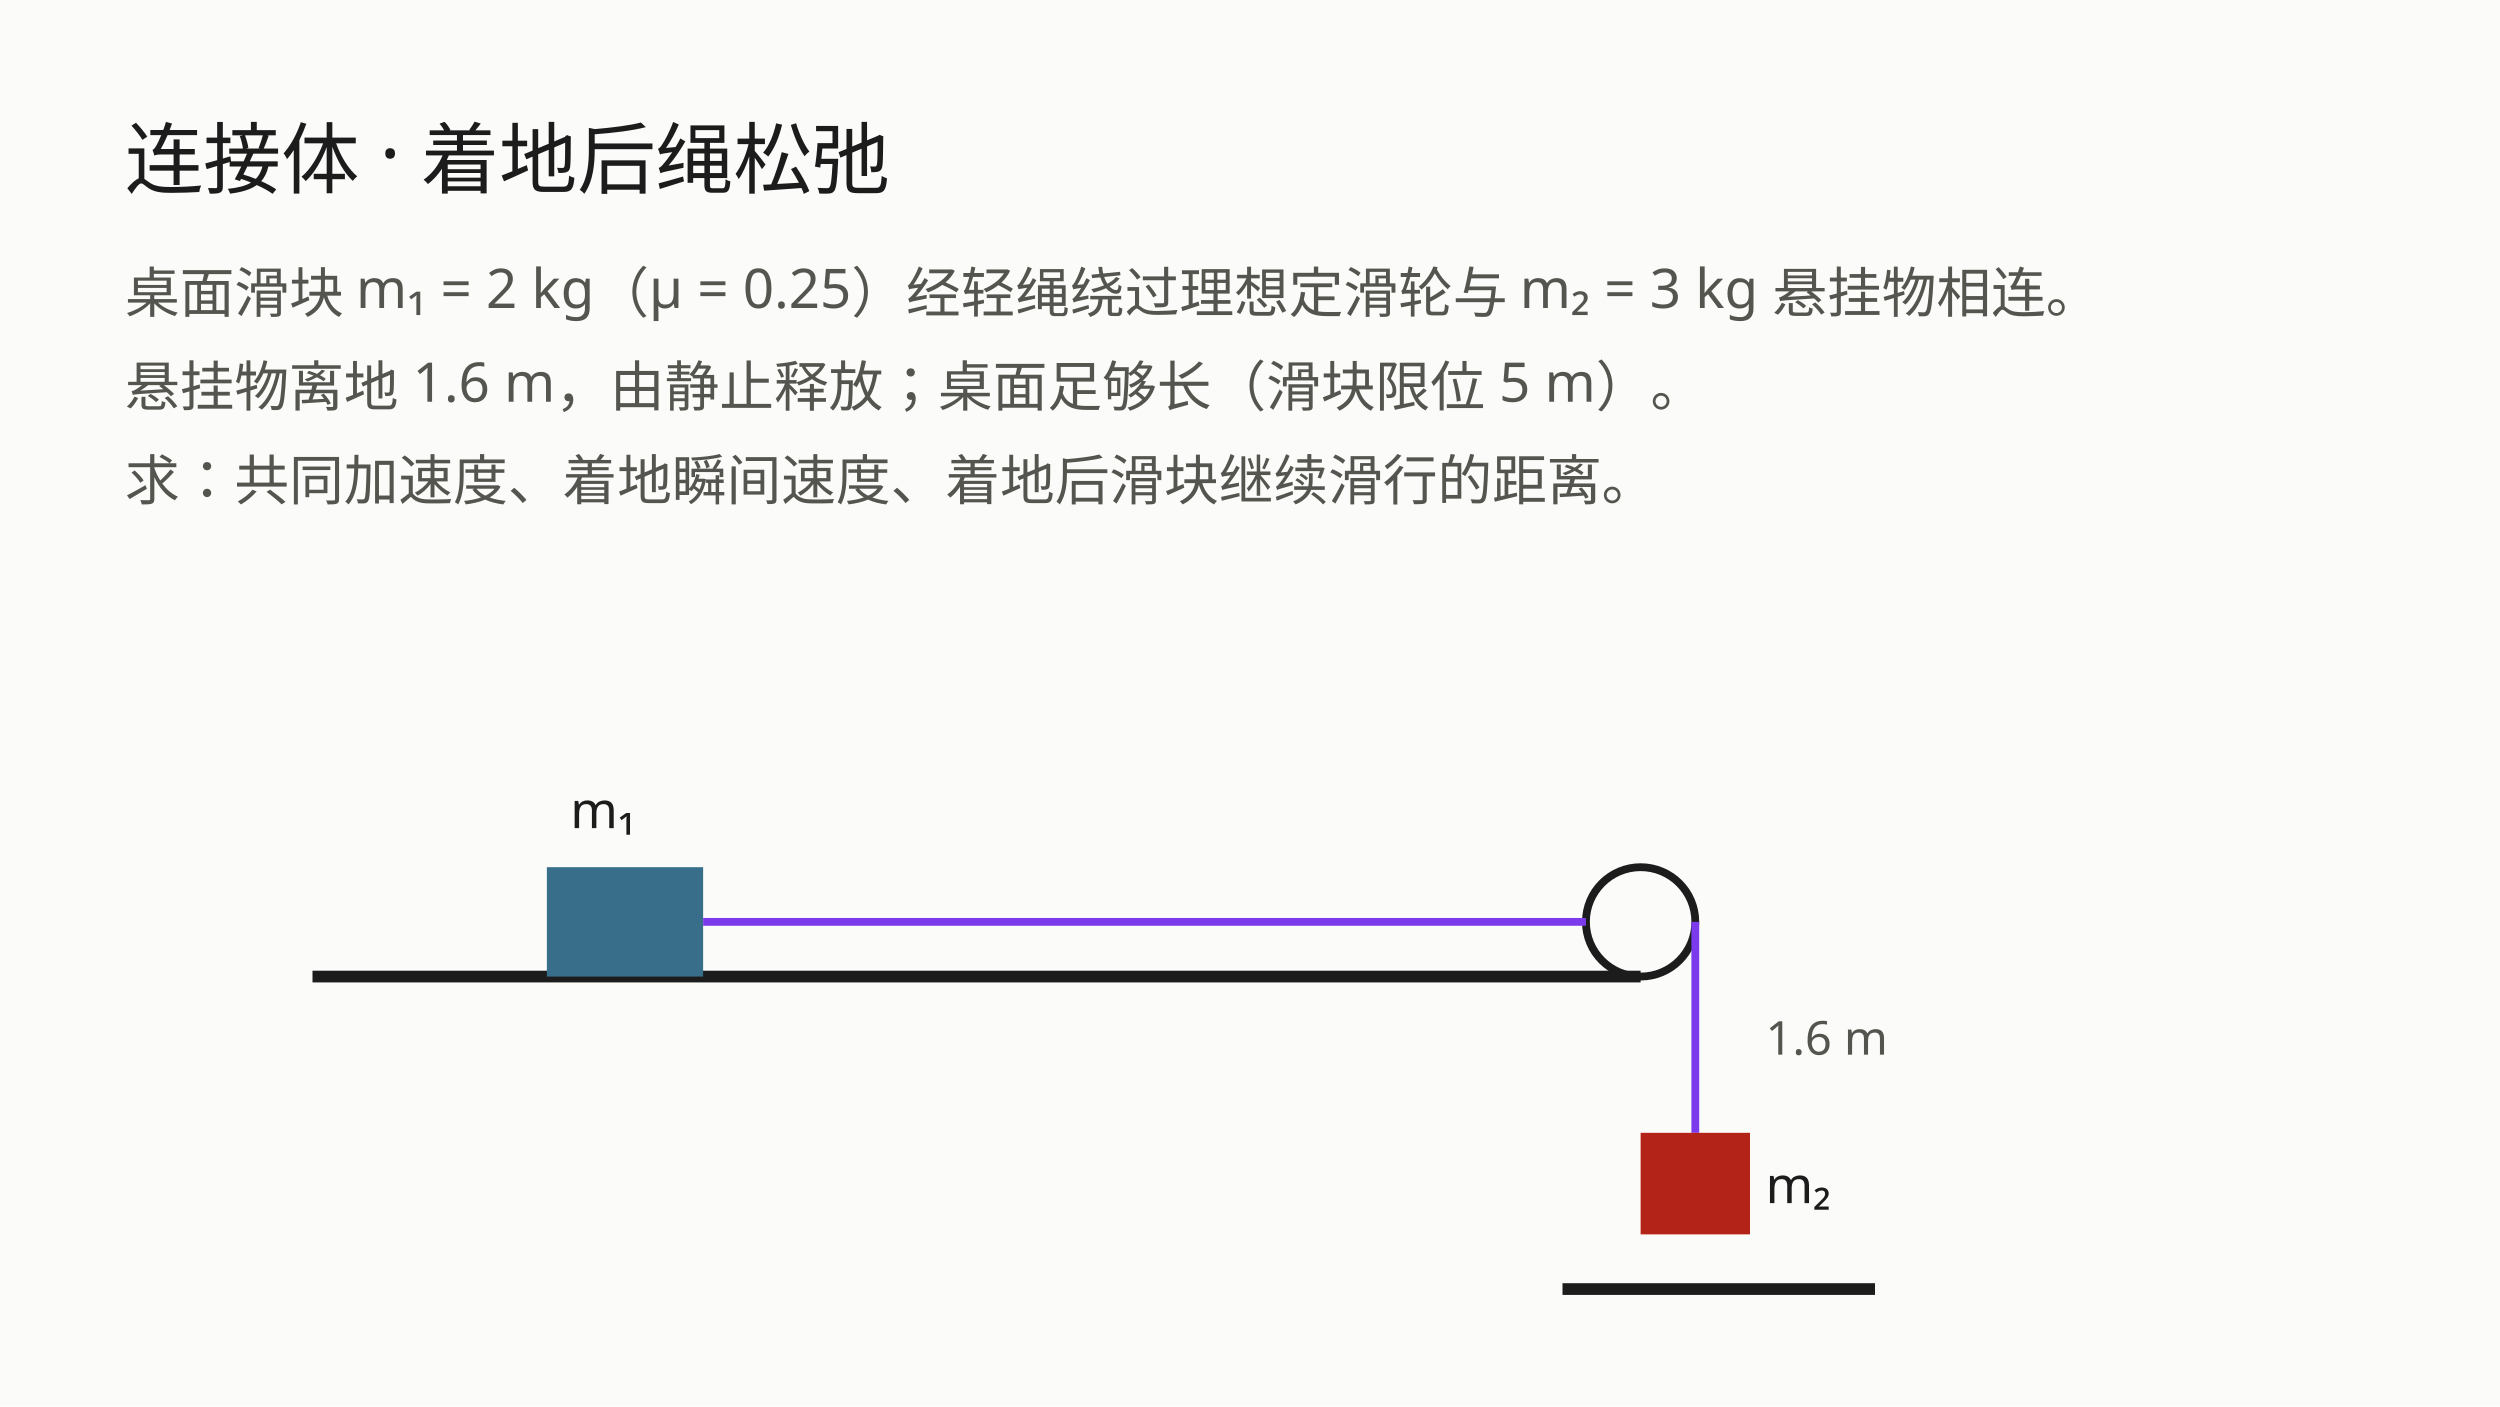
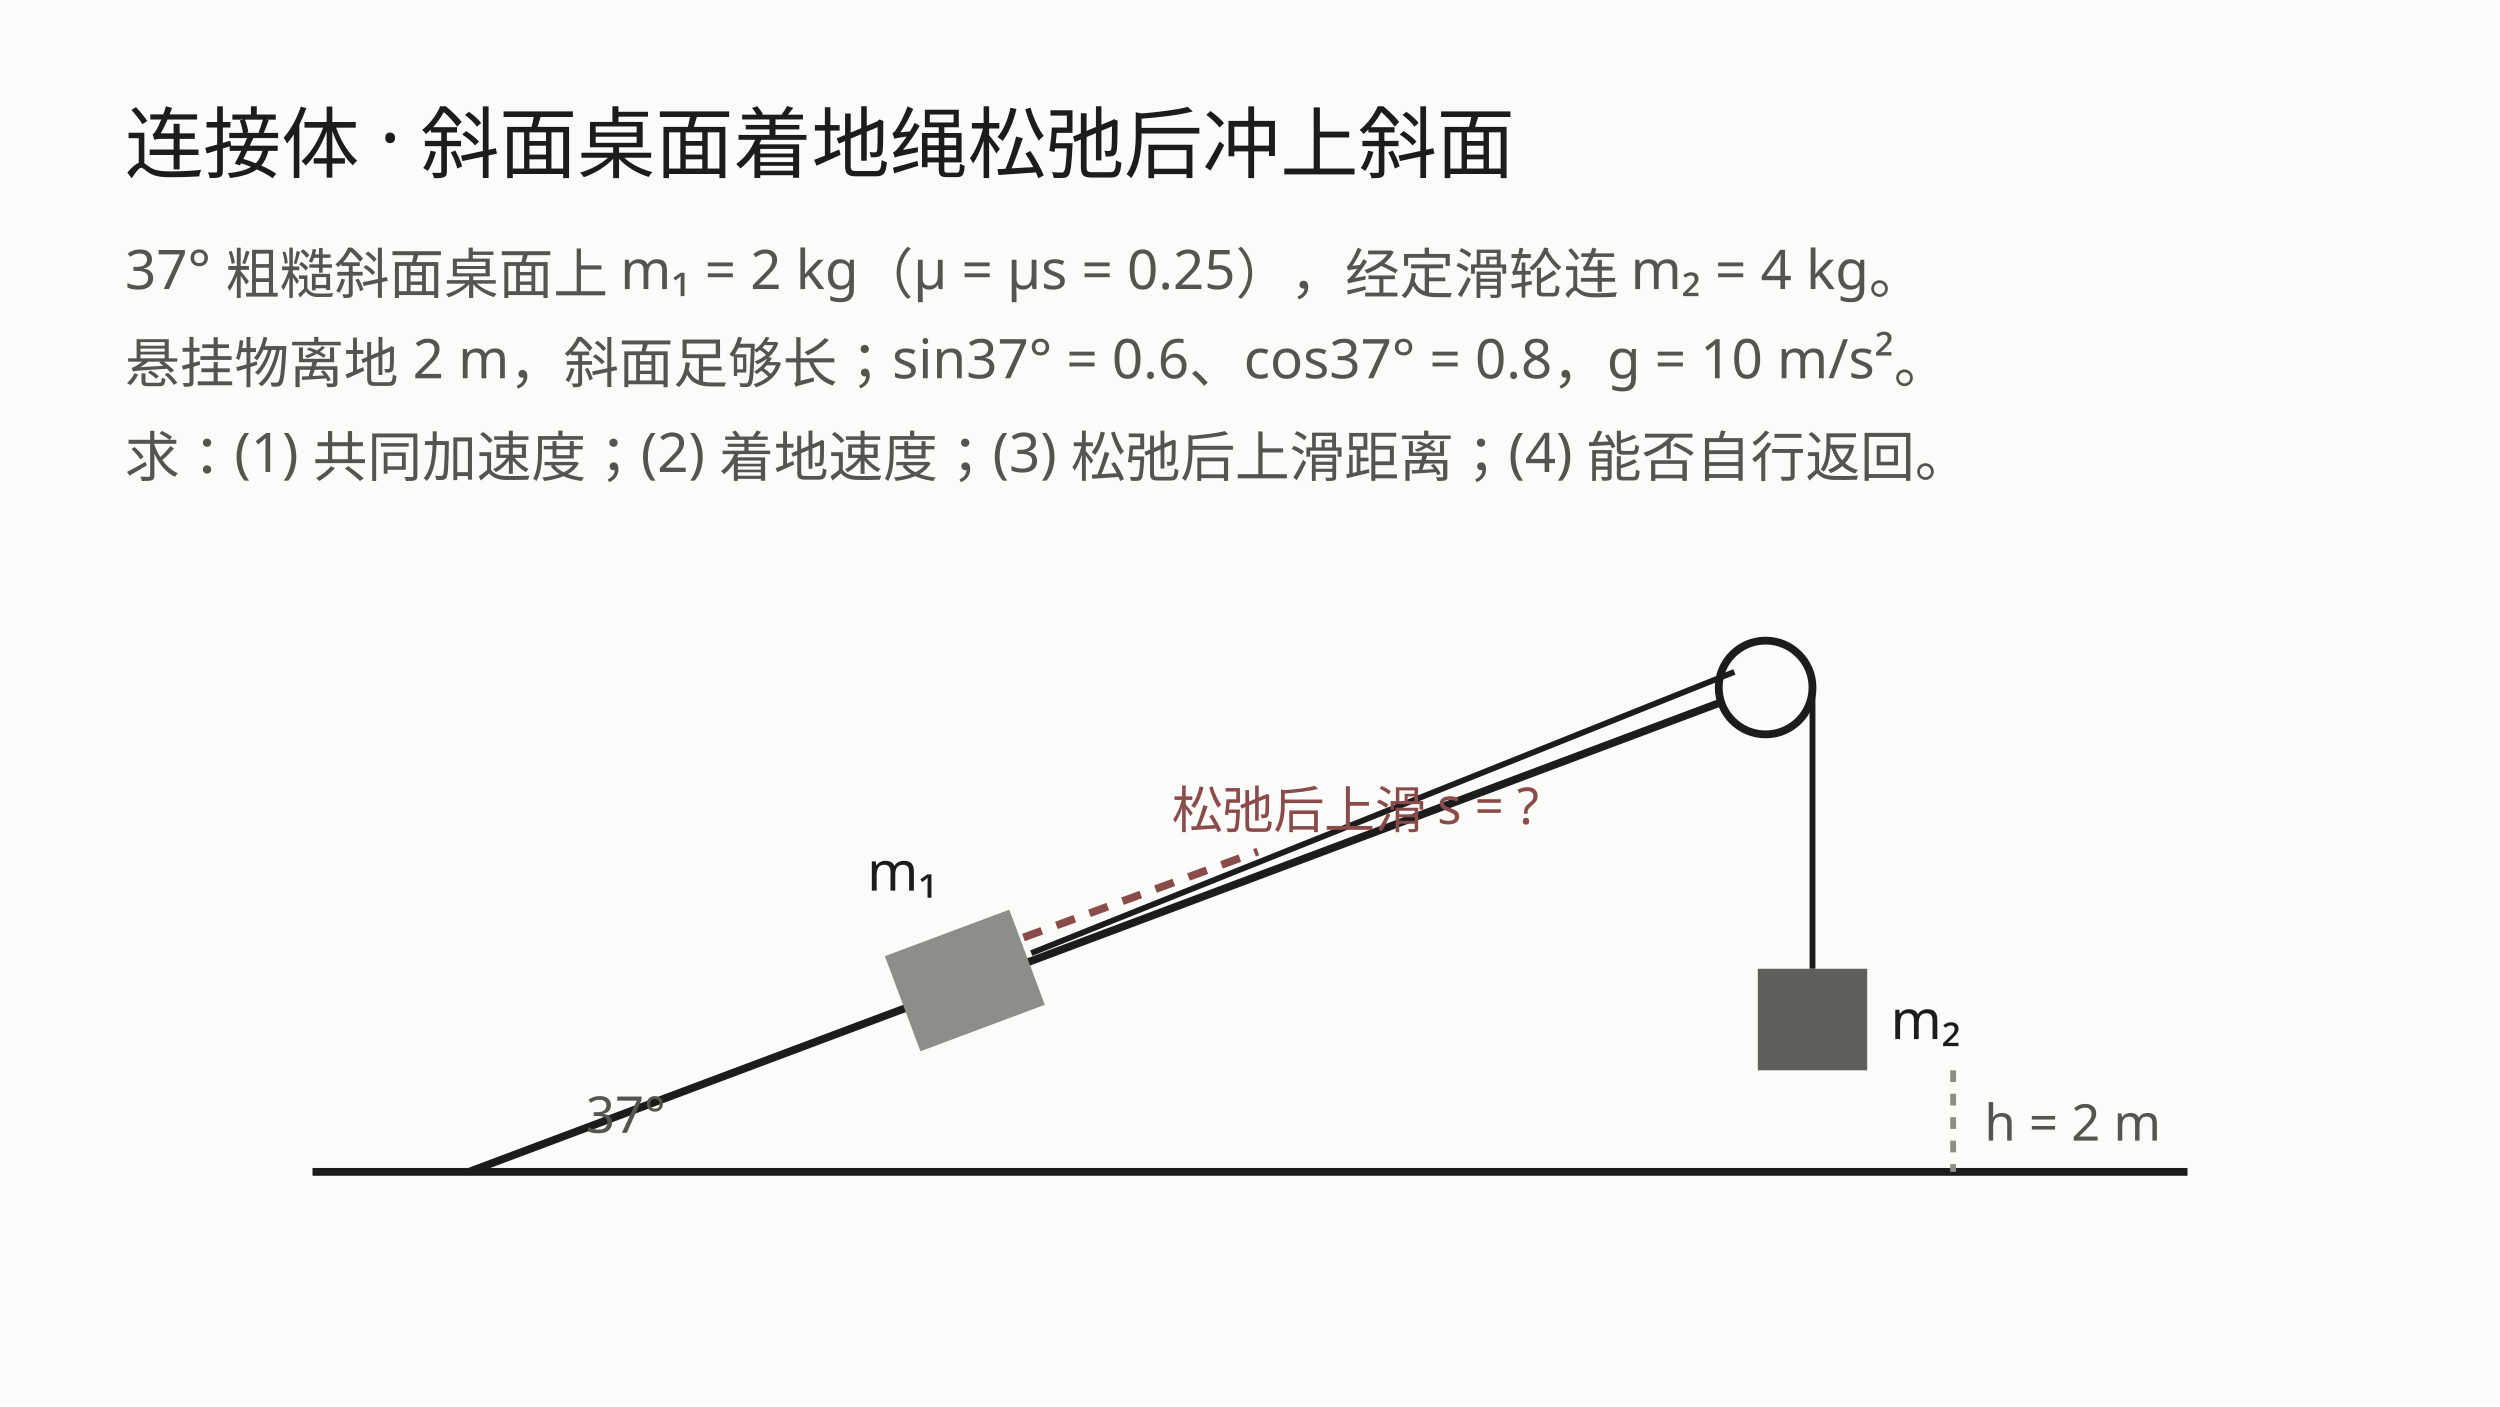
<svg xmlns="http://www.w3.org/2000/svg" width="640" height="360" viewBox="0 0 640 360">
  <rect width="640" height="360" fill="#fbfbf9" />
-   <text x="32" y="48" font-family="sans-serif" font-size="20" fill="#1c1c1c">连接体 · 着地后绳松弛</text>
-   <text x="32" y="80" font-family="sans-serif" font-size="14" fill="#555550">桌面滑块 m₁ = 2 kg（μ = 0.25）经轻绳绕过理想定滑轮与 m₂ = 3 kg 悬挂物相连。</text>
-   <text x="32" y="104" font-family="sans-serif" font-size="14" fill="#555550">悬挂物离地 1.6 m，由静止释放；桌面足够长（滑块限位 5 m）。</text>
-   <text x="32" y="128" font-family="sans-serif" font-size="14" fill="#555550">求：共同加速度、着地瞬间速度、着地后滑块继续滑行的距离。</text>
-   <line x1="80" y1="250" x2="420" y2="250" stroke="#1c1c1c" stroke-width="3" />
-   <rect x="140" y="222" width="40" height="28" fill="#386e8a" />
-   <text x="146" y="212" font-family="sans-serif" font-size="13" fill="#1c1c1c">m₁</text>
-   <circle cx="420" cy="236" r="14" fill="none" stroke="#1c1c1c" stroke-width="2" />
-   <line x1="180" y1="236" x2="406" y2="236" stroke="#7c3aed" stroke-width="2" />
-   <line x1="434" y1="236" x2="434" y2="290" stroke="#7c3aed" stroke-width="2" />
-   <rect x="420" y="290" width="28" height="26" fill="#b42318" />
-   <text x="452" y="308" font-family="sans-serif" font-size="13" fill="#1c1c1c">m₂</text>
-   <line x1="400" y1="330" x2="480" y2="330" stroke="#1c1c1c" stroke-width="3" />
-   <text x="452" y="270" font-family="sans-serif" font-size="12" fill="#555550">1.6 m</text>
+   <text x="32" y="44" font-family="sans-serif" font-size="20" fill="#1c1c1c">连接体 · 斜面桌面着地绳松弛后冲上斜面</text>
+   <text x="32" y="74" font-family="sans-serif" font-size="14" fill="#555550">37° 粗糙斜面桌面上 m₁ = 2 kg（μ = μs = 0.25），经定滑轮连 m₂ = 4 kg。</text>
+   <text x="32" y="98" font-family="sans-serif" font-size="14" fill="#555550">悬挂物离地 2 m，斜面足够长；sin37° = 0.6、cos37° = 0.8，g = 10 m/s²。</text>
+   <text x="32" y="122" font-family="sans-serif" font-size="14" fill="#555550">求：(1) 共同加速度；(2) 着地速度；(3) 松弛后上滑距离；(4) 能否自行返回。</text>
+   <line x1="80" y1="300" x2="560" y2="300" stroke="#1c1c1c" stroke-width="2" />
+   <line x1="120" y1="300" x2="440" y2="180" stroke="#1c1c1c" stroke-width="2" />
+   <text x="150" y="290" font-family="sans-serif" font-size="13" fill="#555550">37°</text>
+   <rect x="230" y="238" width="34" height="26" fill="#8e8e88" transform="rotate(-20.5 247 251)" />
+   <text x="222" y="228" font-family="sans-serif" font-size="14" fill="#1c1c1c">m₁</text>
+   <circle cx="452" cy="176" r="12" fill="none" stroke="#1c1c1c" stroke-width="2" />
+   <line x1="264" y1="244" x2="444" y2="172" stroke="#1c1c1c" stroke-width="1.5" />
+   <line x1="464" y1="176" x2="464" y2="248" stroke="#1c1c1c" stroke-width="1.5" />
+   <rect x="450" y="248" width="28" height="26" fill="#5f5f5b" />
+   <text x="484" y="266" font-family="sans-serif" font-size="14" fill="#1c1c1c">m₂</text>
+   <line x1="500" y1="274" x2="500" y2="300" stroke="#8e8e88" stroke-width="1.5" stroke-dasharray="3 3" />
+   <text x="508" y="292" font-family="sans-serif" font-size="13" fill="#555550">h = 2 m</text>
+   <path d="M262 240 l 60 -22" stroke="#8a4b4b" stroke-width="2" stroke-dasharray="5 4" />
+   <text x="300" y="212" font-family="sans-serif" font-size="13" fill="#8a4b4b">松弛后上滑 s = ?</text>
</svg>
